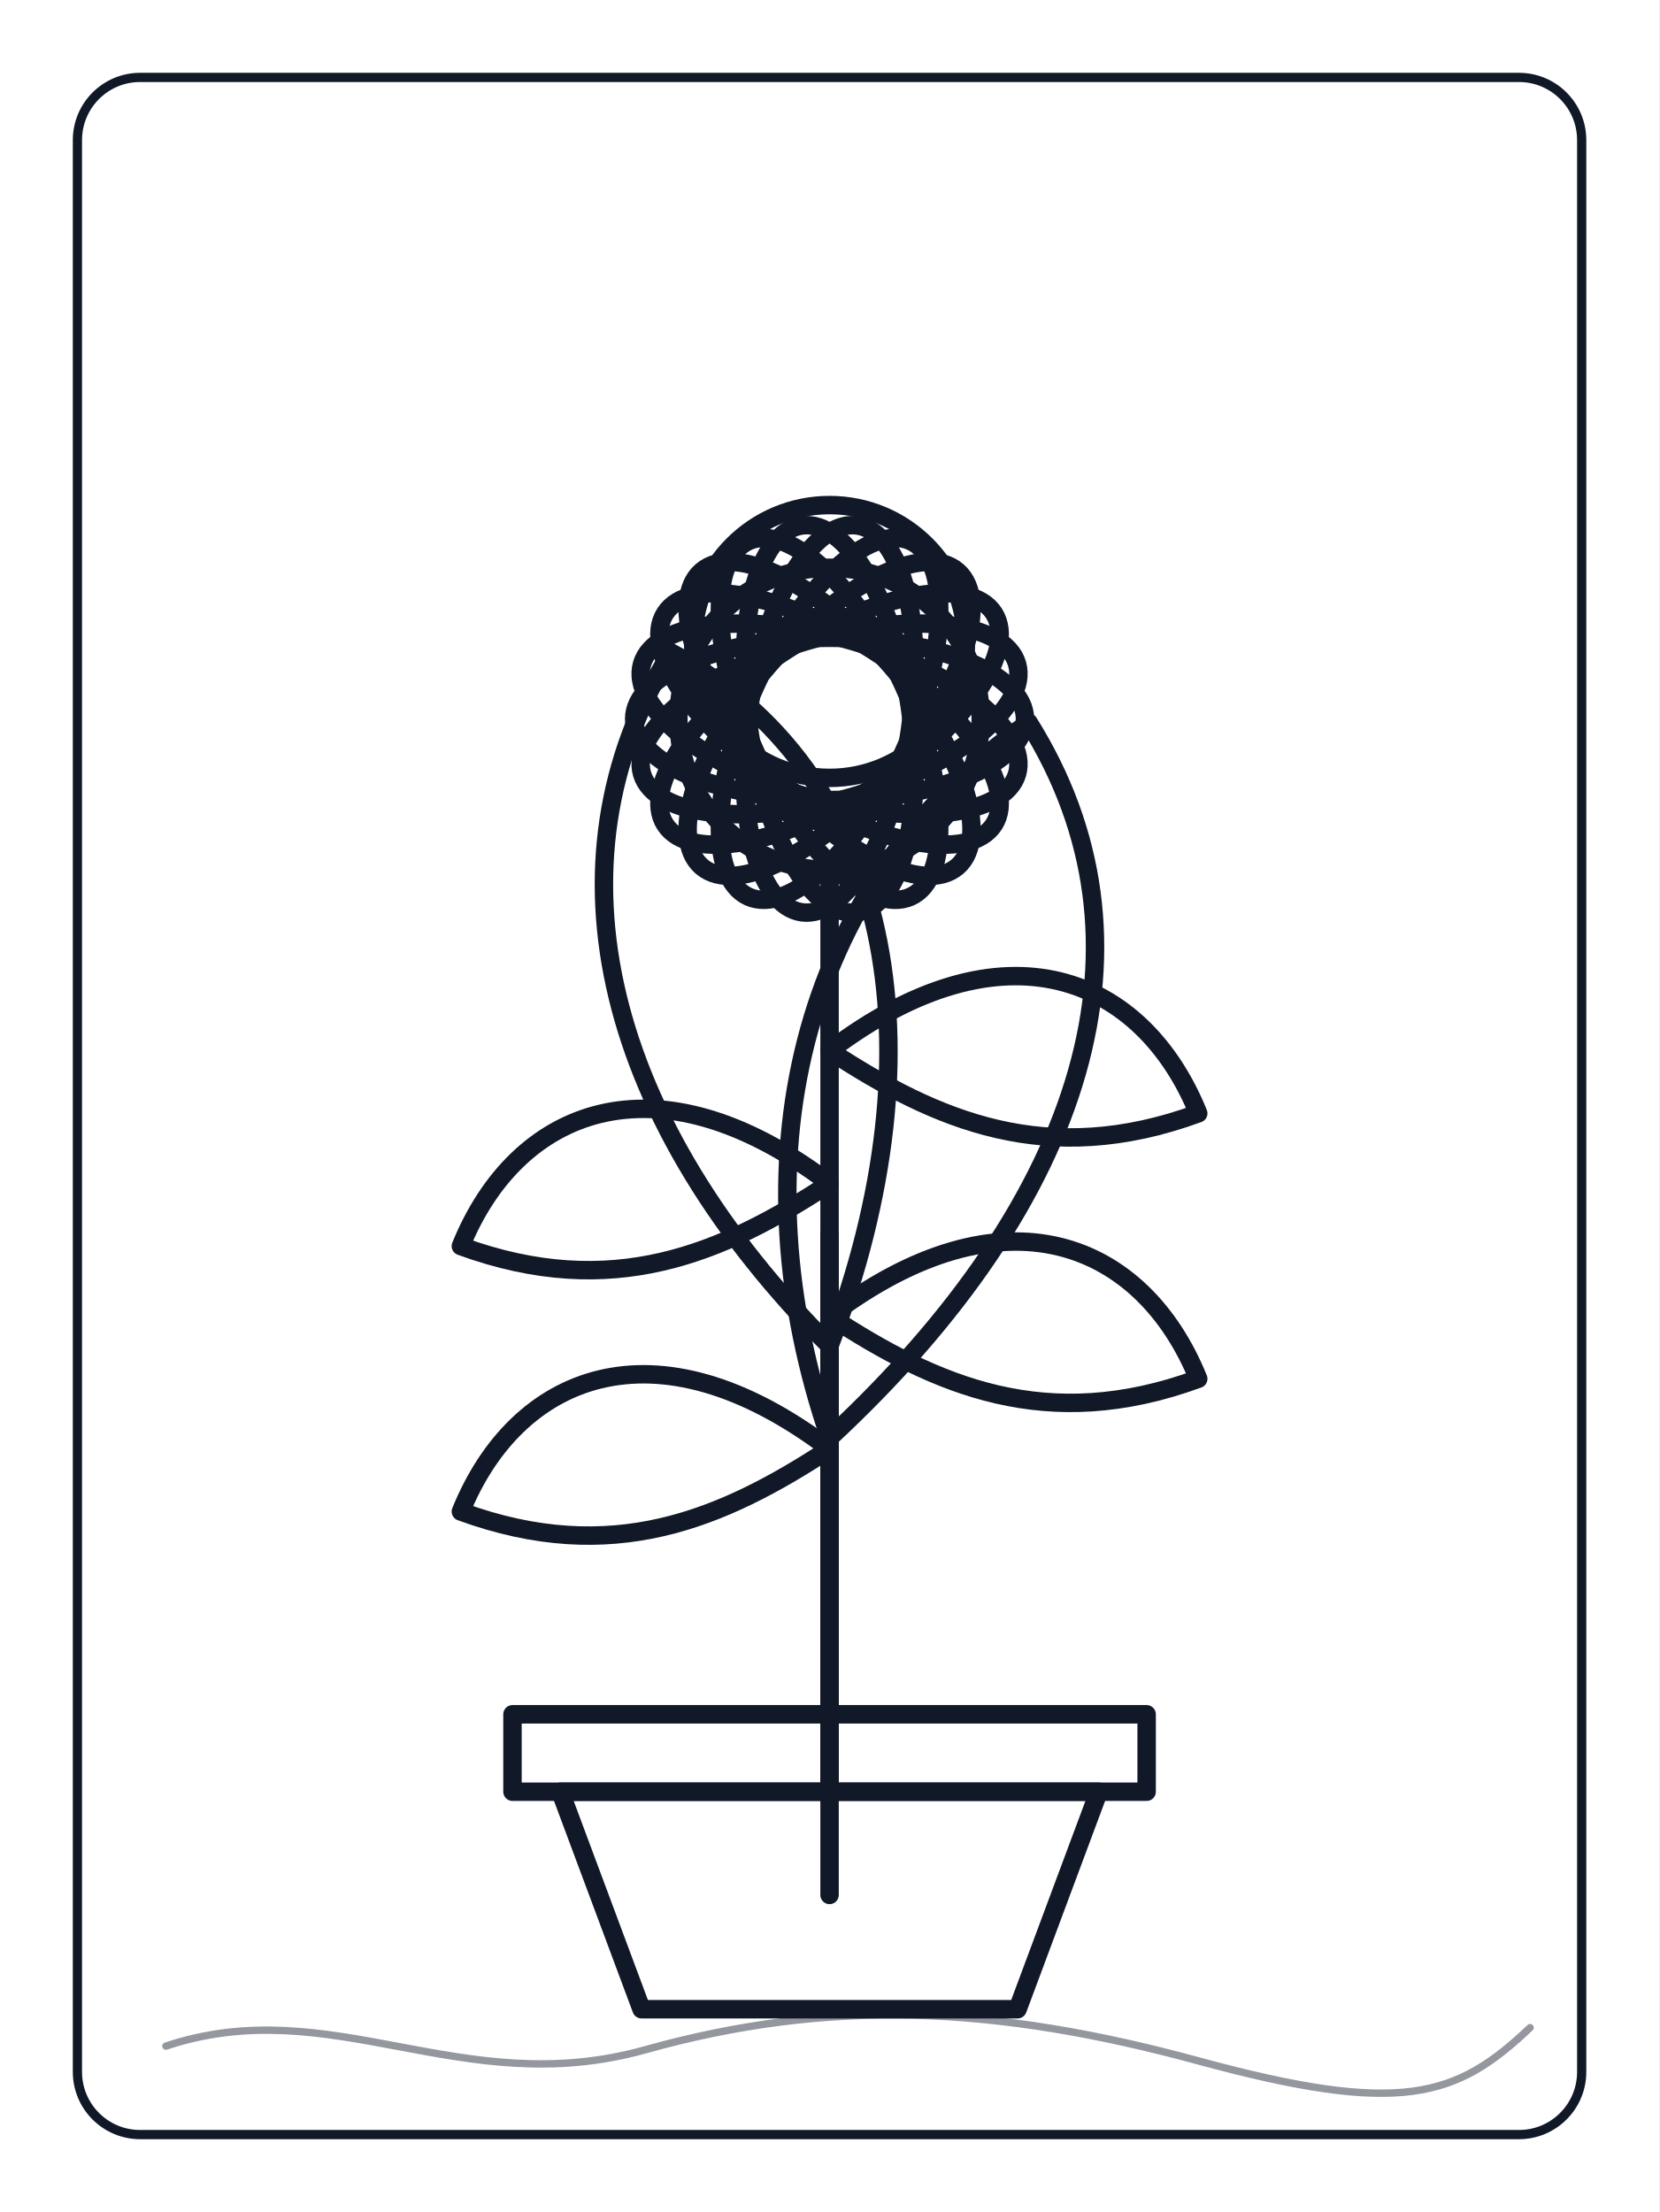
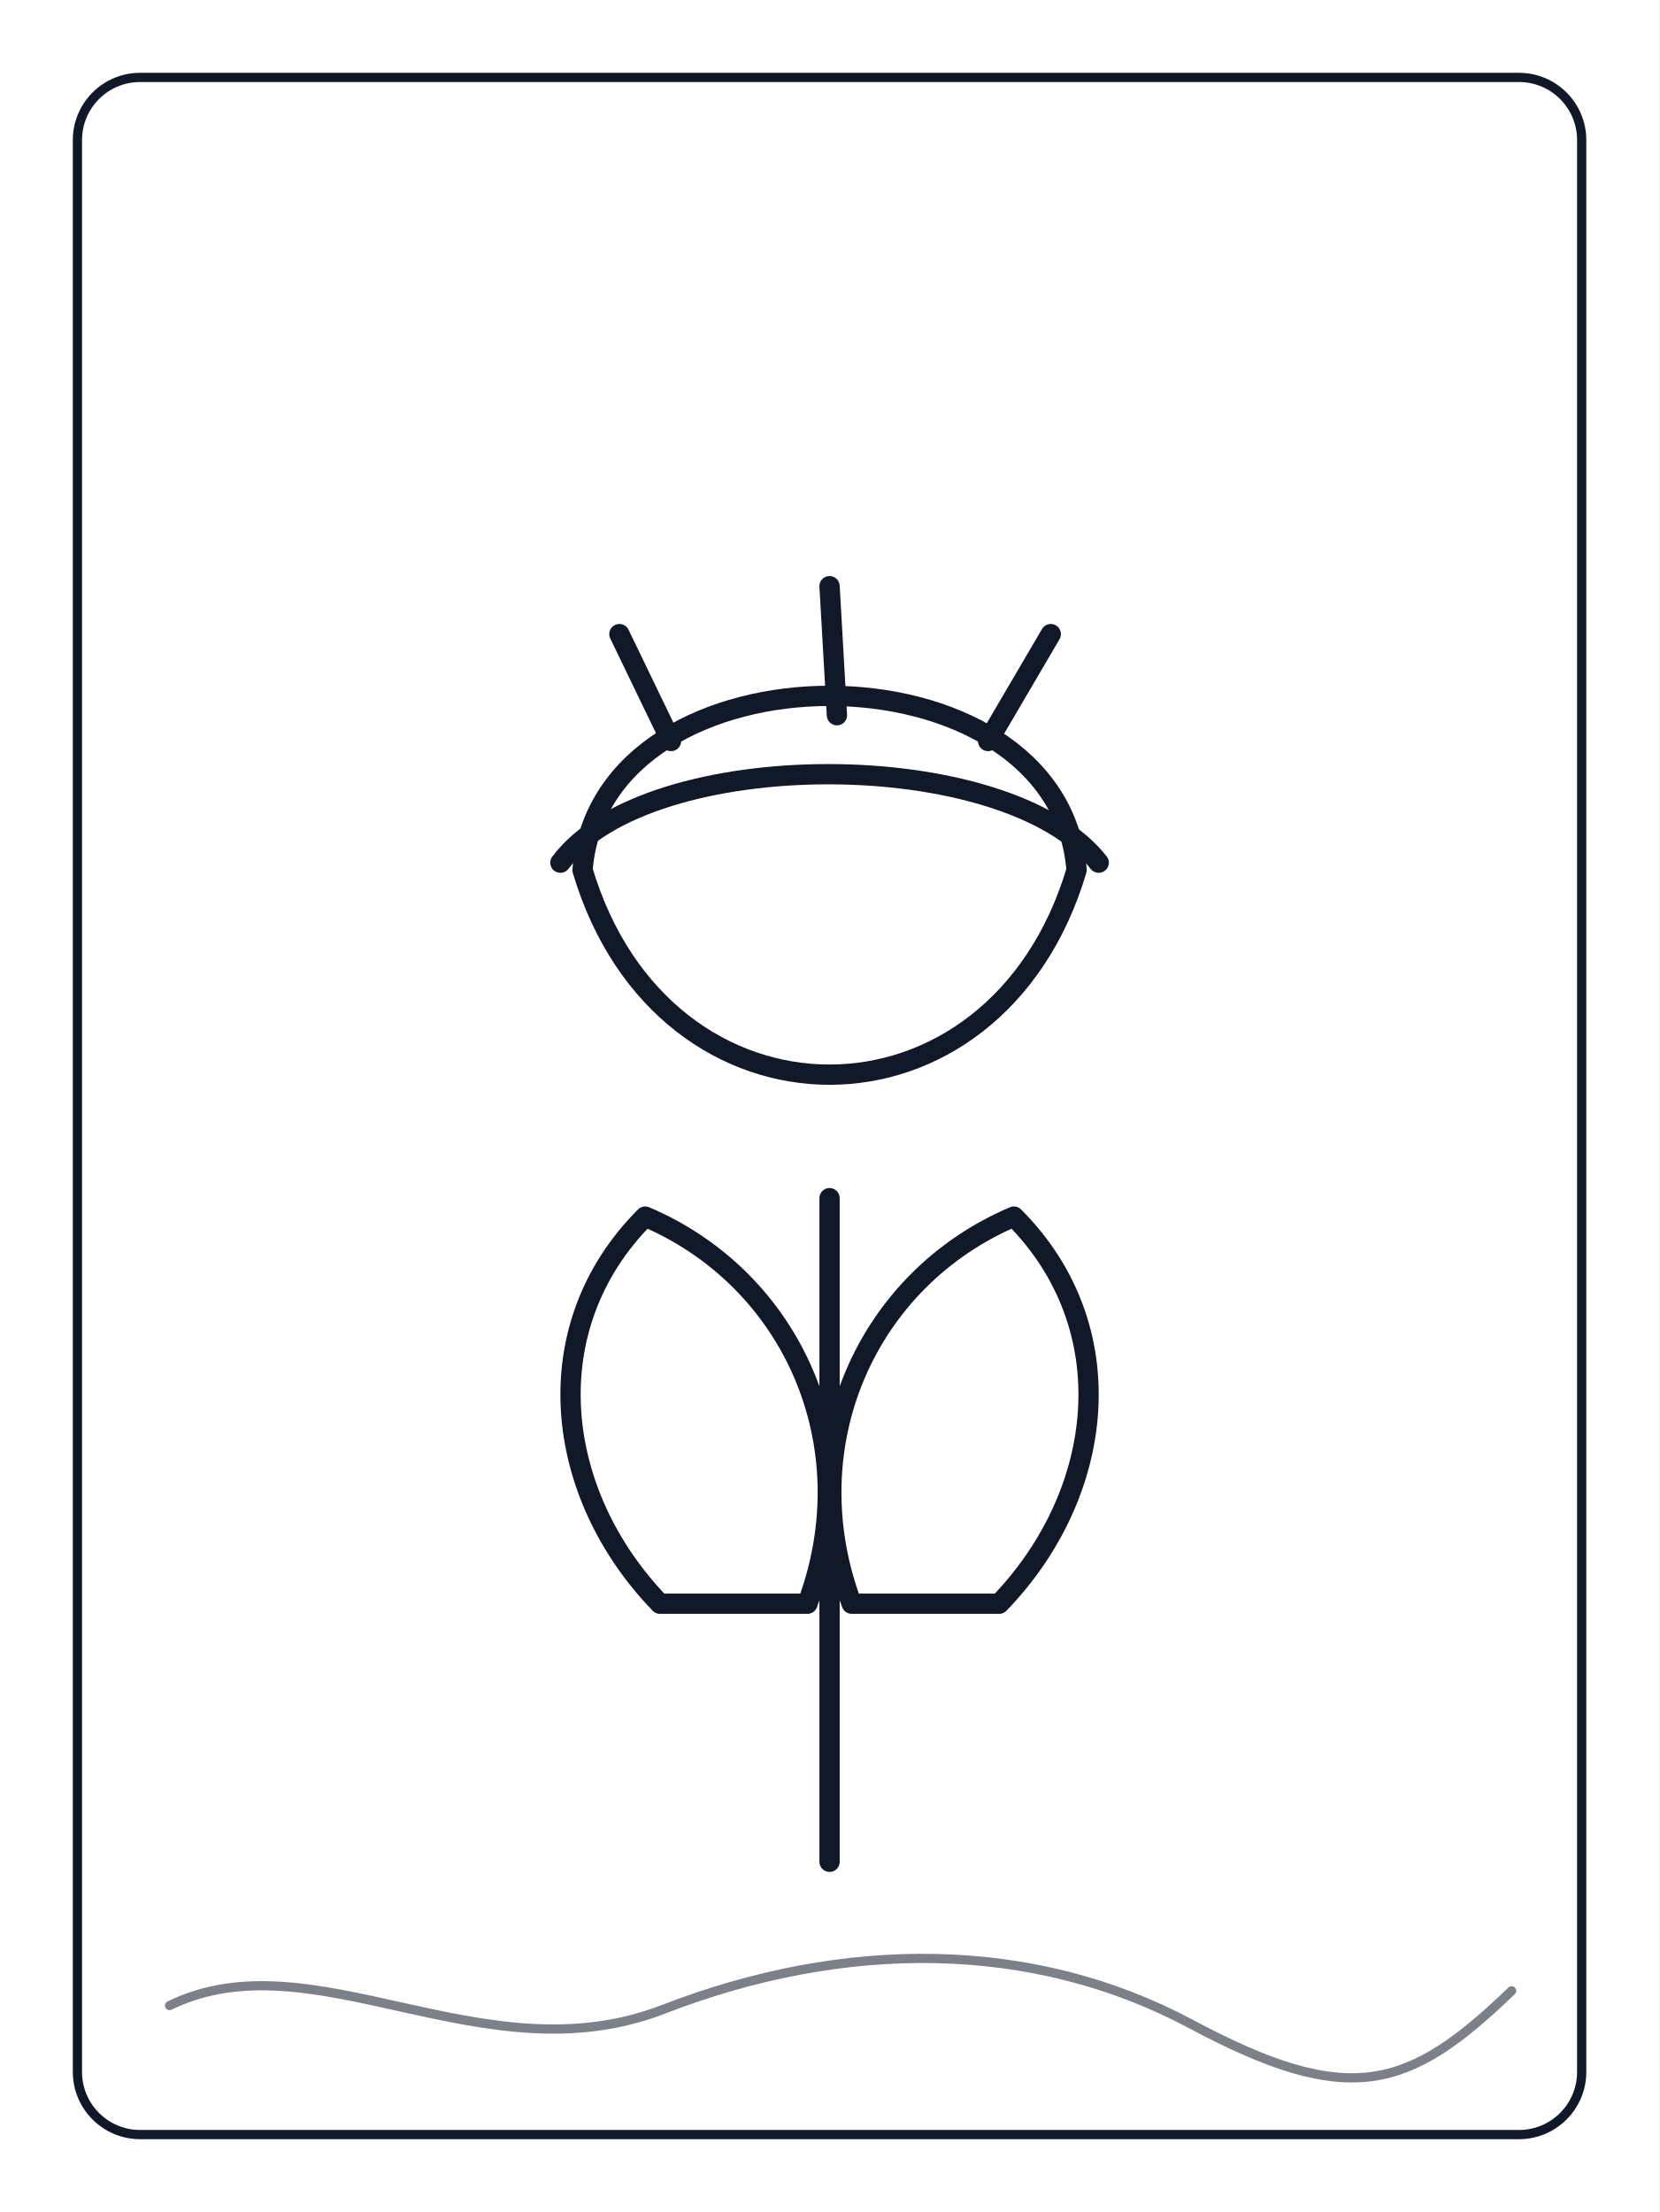
<svg xmlns="http://www.w3.org/2000/svg" viewBox="0 0 900 1200" role="img" aria-labelledby="title desc">
  <rect width="900" height="1200" fill="#fff" />
-   <g fill="none" stroke="#111827" stroke-width="10" stroke-linecap="round" stroke-linejoin="round">
+   <g fill="none" stroke="#111827" stroke-width="11" stroke-linecap="round" stroke-linejoin="round">
    <rect x="42" y="42" width="816" height="1116" rx="34" stroke-width="5" />
-     <ellipse cx="450" cy="390" rx="44" ry="106" transform="rotate(-90 450 390)" />
-     <ellipse cx="450" cy="390" rx="44" ry="106" transform="rotate(-57.27273 450 390)" />
-     <ellipse cx="450" cy="390" rx="44" ry="106" transform="rotate(-24.54545 450 390)" />
-     <ellipse cx="450" cy="390" rx="44" ry="106" transform="rotate(8.181818 450 390)" />
-     <ellipse cx="450" cy="390" rx="44" ry="106" transform="rotate(40.90909 450 390)" />
-     <ellipse cx="450" cy="390" rx="44" ry="106" transform="rotate(73.63636 450 390)" />
-     <ellipse cx="450" cy="390" rx="44" ry="106" transform="rotate(106.3636 450 390)" />
-     <ellipse cx="450" cy="390" rx="44" ry="106" transform="rotate(139.0909 450 390)" />
-     <ellipse cx="450" cy="390" rx="44" ry="106" transform="rotate(171.8182 450 390)" />
-     <ellipse cx="450" cy="390" rx="44" ry="106" transform="rotate(204.5455 450 390)" />
-     <ellipse cx="450" cy="390" rx="44" ry="106" transform="rotate(237.2727 450 390)" />
-     <circle cx="450" cy="390" r="82" />
-     <path d="M450 472 V976" />
-     <path d="M450 570 C545 498 620 530 650 604 C568 634 508 608 450 570 Z" />
-     <path d="M450 642 C355 570 280 602 250 676 C332 706 392 680 450 642 Z" />
-     <path d="M450 714 C545 642 620 674 650 748 C568 778 508 752 450 714 Z" />
-     <path d="M450 786 C355 714 280 746 250 820 C332 850 392 824 450 786 Z" />
-     <path d="M450 1028 V670" />
-     <path d="M450 730 C330 610 292 470 364 354 C484 418 512 568 450 730 Z" />
-     <path d="M450 780 C590 650 632 510 558 392 C430 482 400 634 450 780 Z" />
-     <circle cx="450" cy="348" r="74" />
-     <path d="M304 972 H596 L552 1090 H348 Z" />
-     <path d="M278 930 H622 V972 H278 Z" />
+     <path d="M358 870 C300 810 290 720 350 660 C430 694 470 784 438 870 Z" />
+     <path d="M542 870 C600 810 610 720 550 660 C470 694 430 784 462 870 Z" />
+     <path d="M450 1010 V650" />
+     <path d="M316 472 C326 346 574 346 584 472 C540 620 360 620 316 472 Z" />
+     <path d="M304 468 C352 404 546 404 596 468" />
+     <path d="M364 402 l-28 -58 M454 388 l-4 -70 M536 402 l34 -58" />
  </g>
-   <g fill="none" stroke="#111827" stroke-width="4" stroke-linecap="round" opacity=".45">
-     <path d="M90 1110 C180 1080 250 1140 350 1112 S540 1088 650 1118 S790 1138 830 1100" />
+   <g fill="none" stroke="#111827" stroke-width="5" stroke-linecap="round" stroke-linejoin="round" opacity=".55">
+     <path d="M92 1088 C170 1050 262 1128 360 1090 S560 1052 646 1098 S764 1134 820 1080" />
  </g>
</svg>
